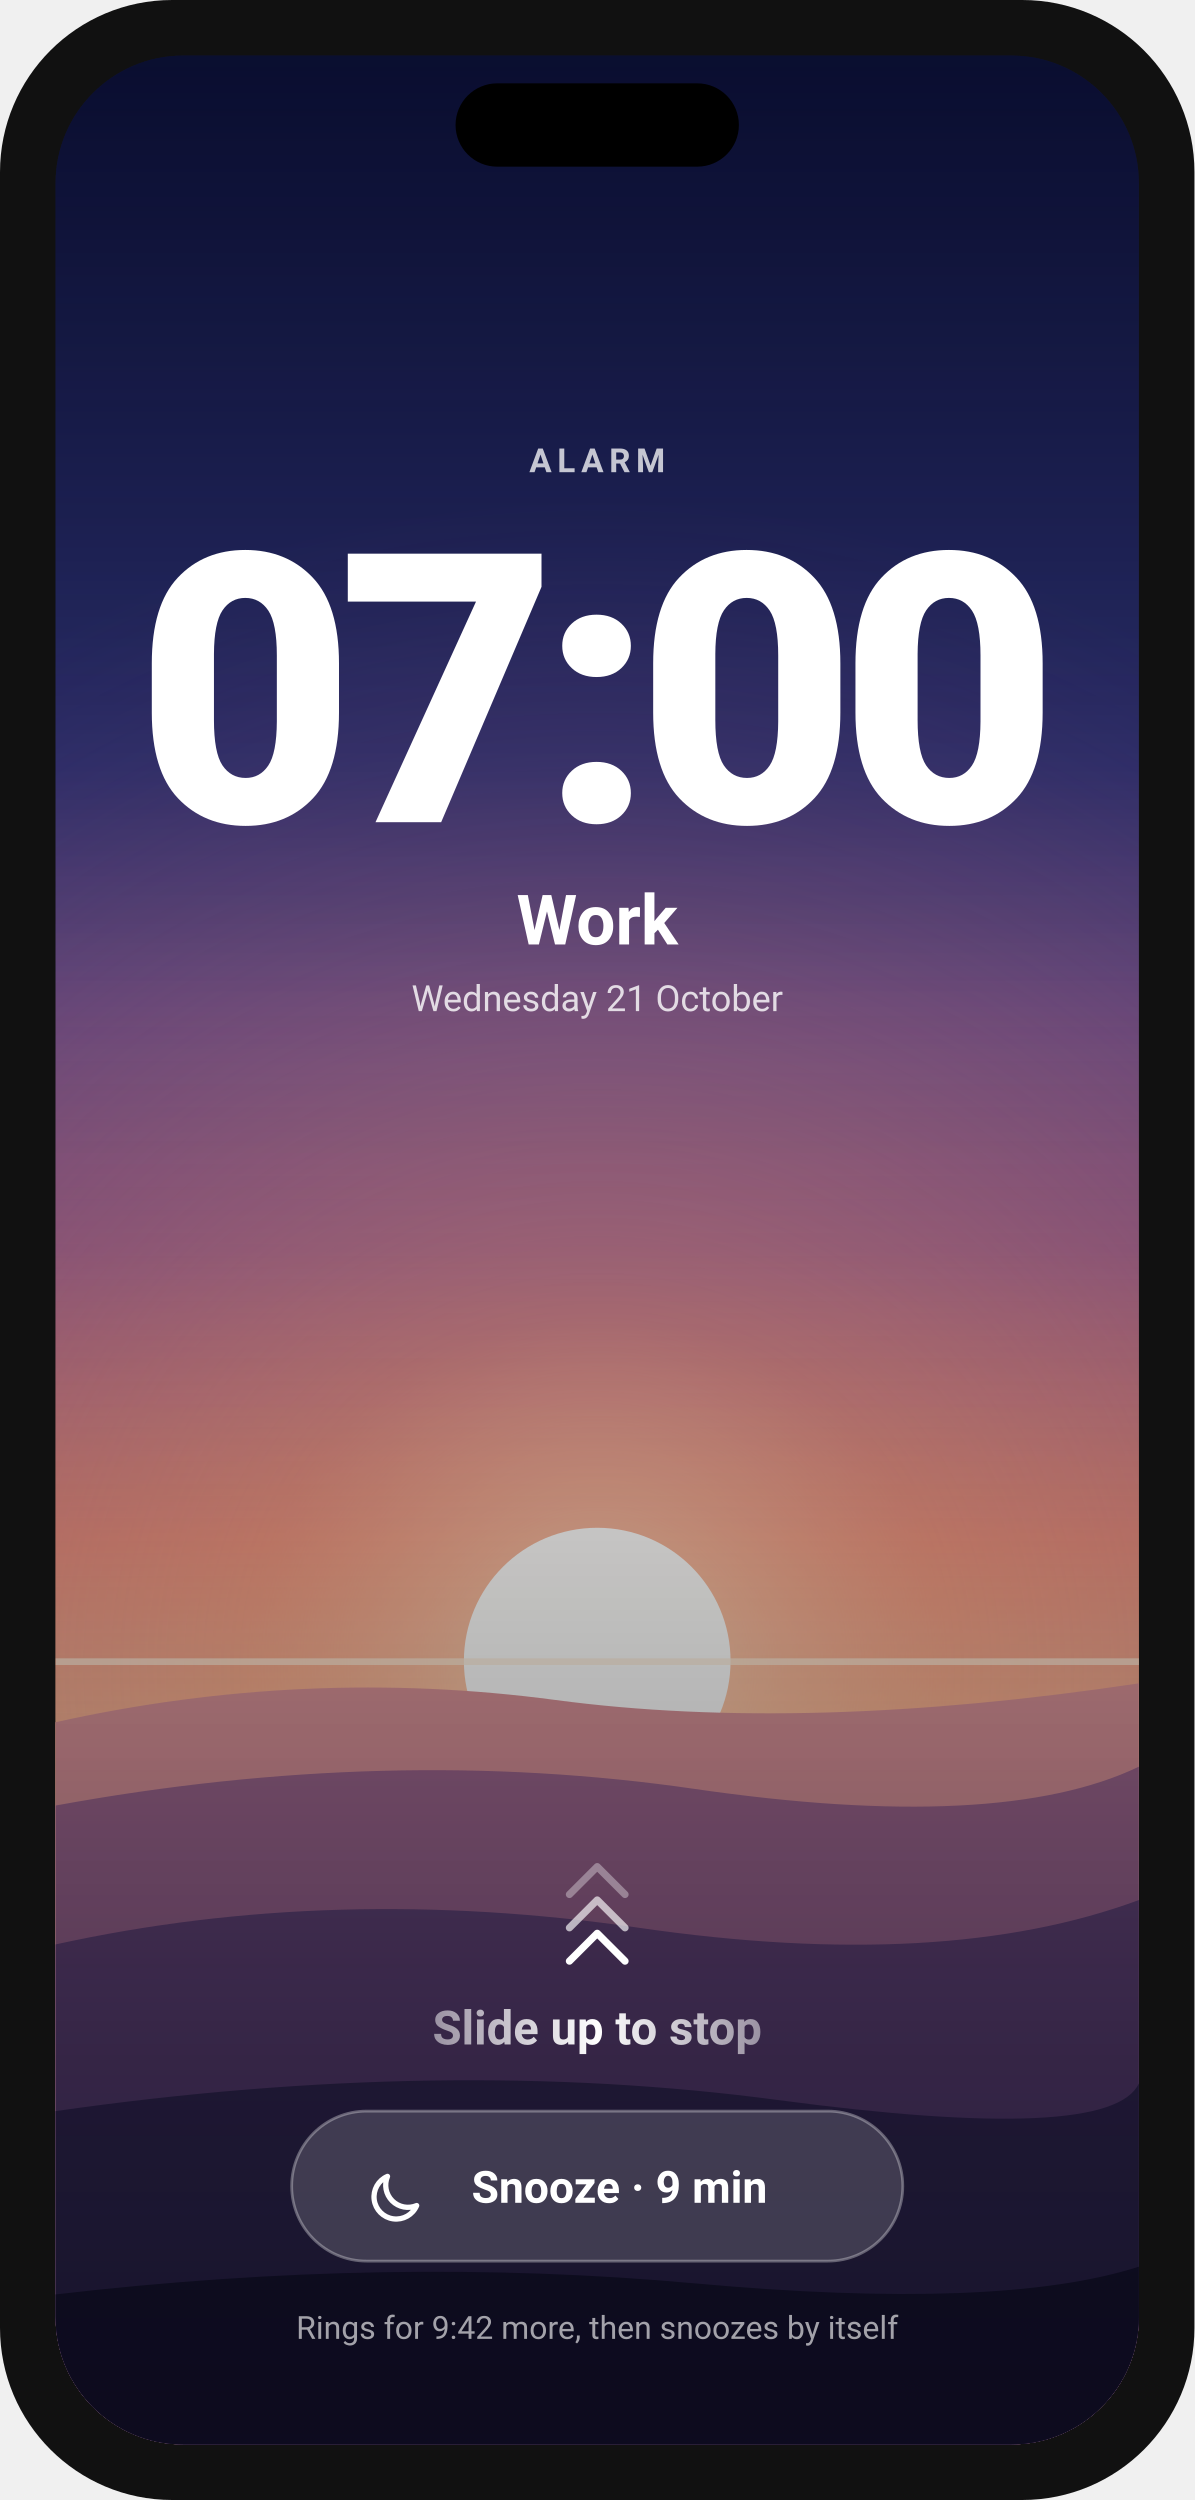
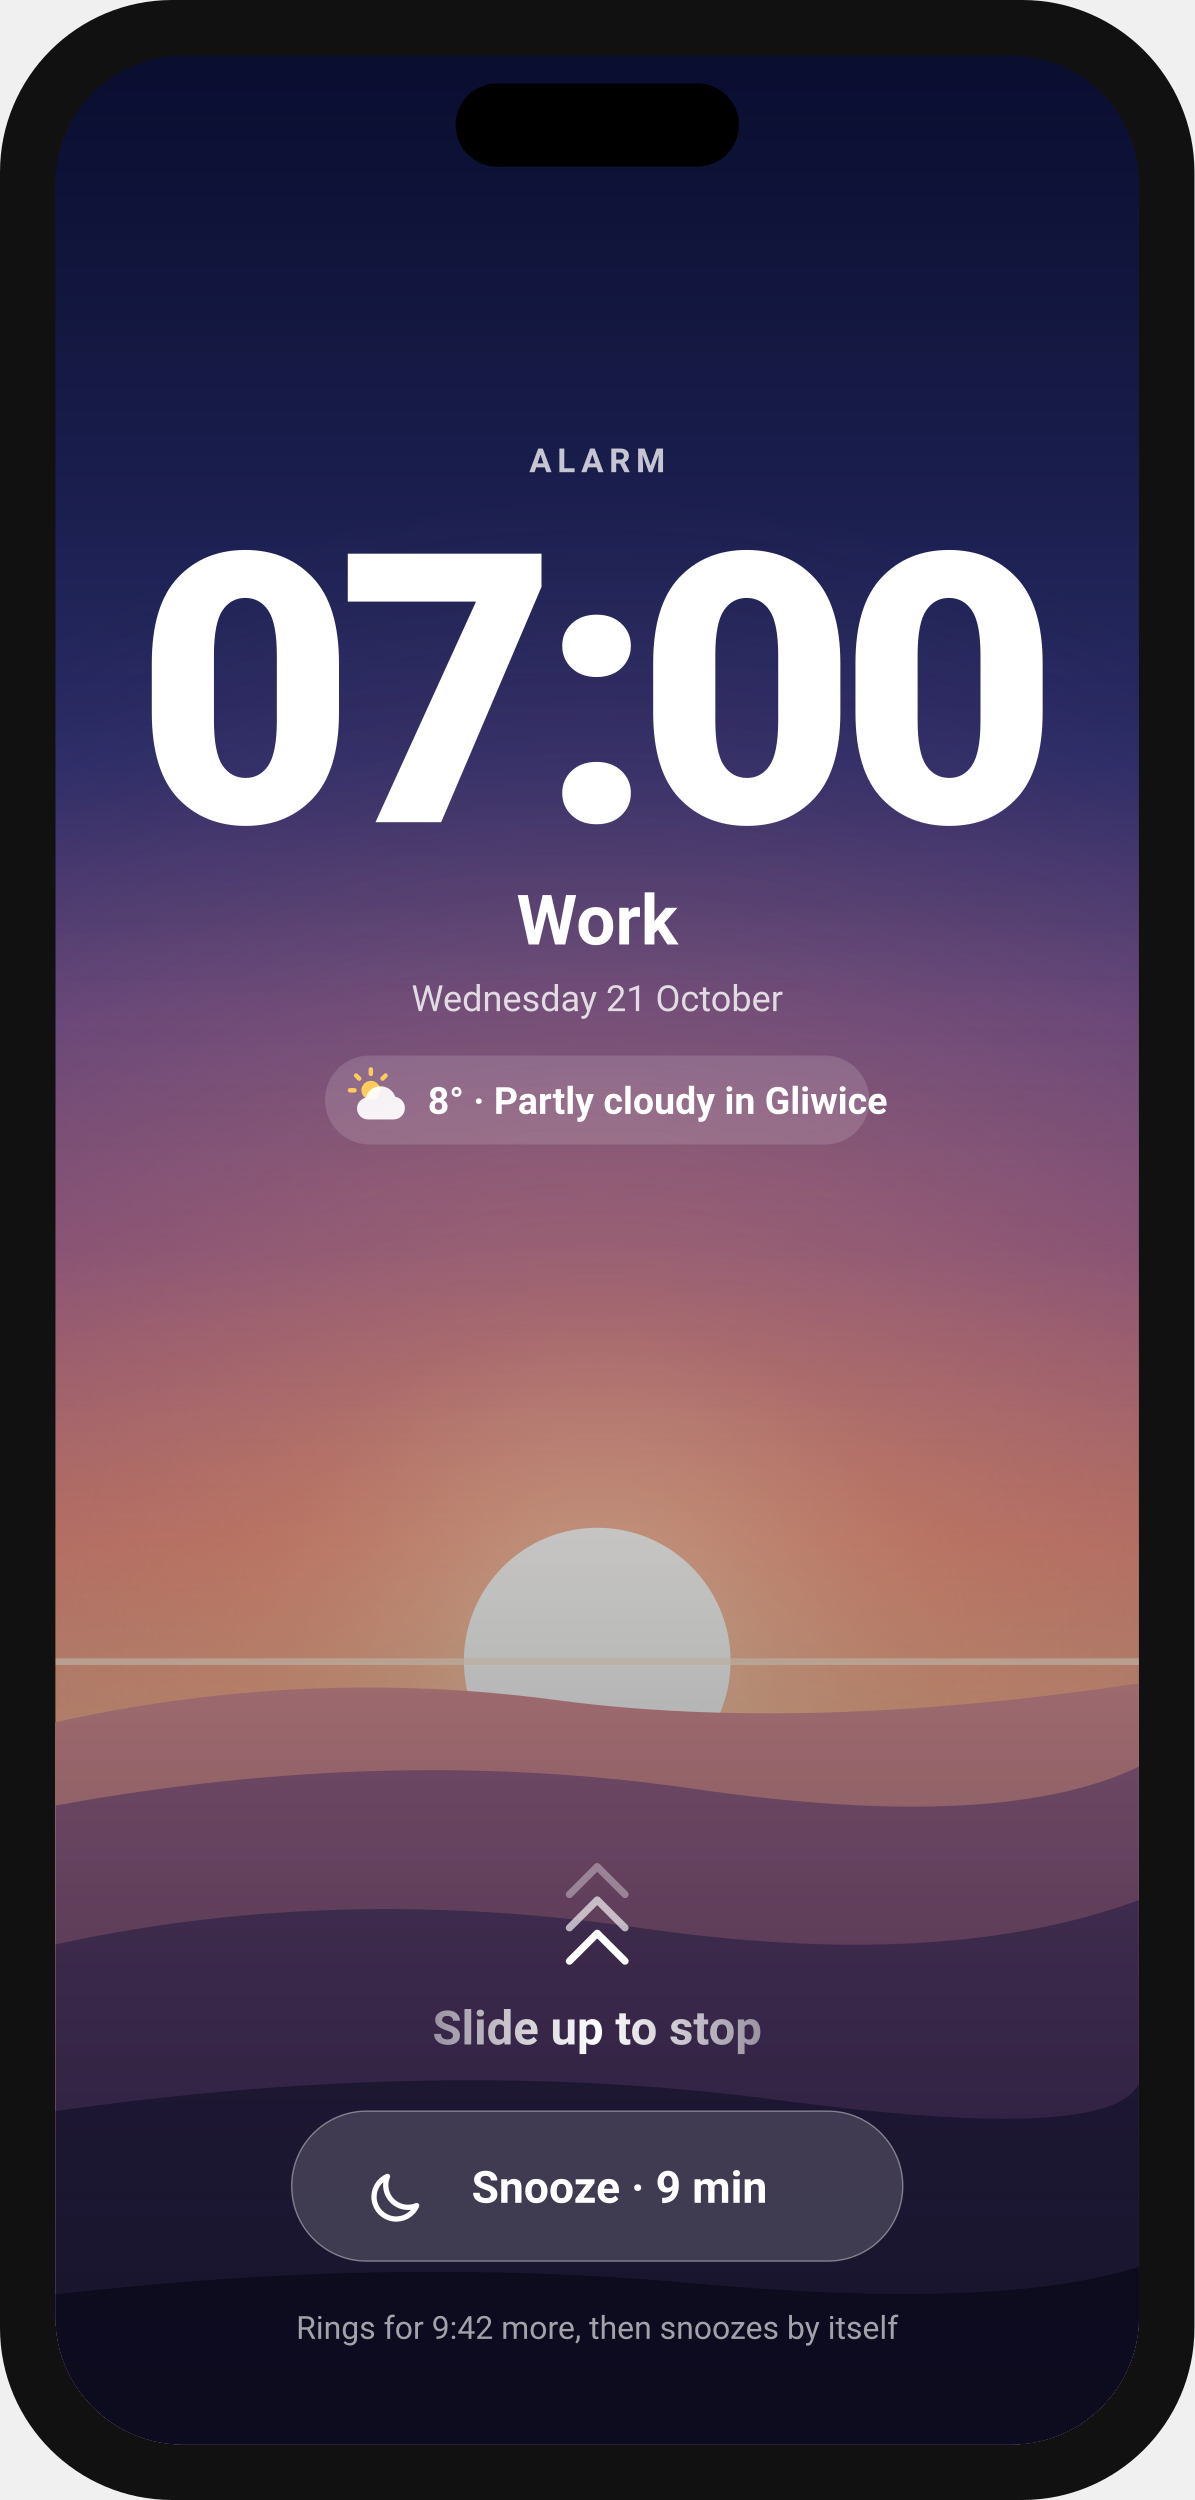
<svg xmlns="http://www.w3.org/2000/svg" viewBox="0 0 430 900" width="430" height="900" font-family="ui-rounded, 'SF Pro Rounded', -apple-system, 'Segoe UI', Roboto, Helvetica, Arial, sans-serif">
  <defs>
    <linearGradient id="sky" x1="0" y1="0" x2="0" y2="1">
      <stop offset="0" stop-color="#0d1240" />
      <stop offset=".3" stop-color="#2f3274" />
      <stop offset=".5" stop-color="#8c5582" />
      <stop offset=".62" stop-color="#e88a76" />
      <stop offset=".72" stop-color="#ffc896" />
      <stop offset="1" stop-color="#fff0d8" />
    </linearGradient>
    <radialGradient id="sun" cx=".5" cy=".5" r=".5">
      <stop offset="0" stop-color="#ffe2ba" stop-opacity=".85" />
      <stop offset=".3" stop-color="#ffa880" stop-opacity=".35" />
      <stop offset="1" stop-color="#b45a8c" stop-opacity="0" />
    </radialGradient>
    <linearGradient id="h1" x1="0" y1="0" x2="0" y2="1">
      <stop offset="0" stop-color="#d9918f" />
      <stop offset="1" stop-color="#b77587" />
    </linearGradient>
    <linearGradient id="h2" x1="0" y1="0" x2="0" y2="1">
      <stop offset="0" stop-color="#9a6283" />
      <stop offset="1" stop-color="#7c4f78" />
    </linearGradient>
    <linearGradient id="h3" x1="0" y1="0" x2="0" y2="1">
      <stop offset="0" stop-color="#5e3e6a" />
      <stop offset="1" stop-color="#46305a" />
    </linearGradient>
    <linearGradient id="shade" x1="0" y1="0" x2="0" y2="1">
      <stop offset="0" stop-color="#050819" stop-opacity=".45" />
      <stop offset=".4" stop-color="#050819" stop-opacity=".05" />
      <stop offset="1" stop-color="#050819" stop-opacity=".55" />
    </linearGradient>
    <linearGradient id="shine" x1="0" y1="0" x2="1" y2="0">
      <stop offset="0" stop-color="#fff" stop-opacity=".5" />
      <stop offset=".5" stop-color="#fff" />
      <stop offset="1" stop-color="#fff" stop-opacity=".5" />
    </linearGradient>
    <clipPath id="scr">
      <rect x="20" y="20" width="390" height="860" rx="46" />
    </clipPath>
  </defs>
  <rect width="430" height="900" rx="62" fill="#111" />
  <g clip-path="url(#scr)">
    <rect x="20" y="20" width="390" height="860" fill="url(#sky)" />
    <circle cx="215" cy="600" r="420" fill="url(#sun)" />
    <circle cx="215" cy="598" r="48" fill="#fffdf6" />
    <rect x="20" y="597" width="390" height="2.4" fill="#ffecd2" opacity=".7" />
    <path d="M20 880 V620 Q110 600 200 612 T410 606 V880Z" fill="url(#h1)" />
    <path d="M20 880 V650 Q140 628 250 644 T410 636 V880Z" fill="url(#h2)" />
    <path d="M20 880 V700 Q120 678 230 694 T410 684 V880Z" fill="url(#h3)" />
    <path d="M20 880 V760 Q160 740 280 756 T410 750 V880Z" fill="#2f2244" />
    <path d="M20 880 V826 Q140 812 250 822 T410 816 V880Z" fill="#150f24" />
    <rect x="20" y="20" width="390" height="860" fill="url(#shade)" />
    <rect x="164" y="30" width="102" height="30" rx="15" fill="#000" />
    <text x="215" y="170" font-size="12" font-weight="700" fill="#fff" fill-opacity=".75" text-anchor="middle" letter-spacing="2">ALARM</text>
    <text x="215" y="296" font-size="136" font-weight="800" fill="#fff" text-anchor="middle" letter-spacing="-6">07:00</text>
    <text x="215" y="340" font-size="25" font-weight="700" fill="#fff" text-anchor="middle">Work</text>
    <text x="215" y="364" font-size="13" fill="#fff" fill-opacity=".8" text-anchor="middle">Wednesday 21 October</text>
+     <rect x="117" y="380" width="196" height="32" rx="16" fill="#fff" fill-opacity=".14" />
+     <g transform="translate(125 384)">
+       <circle cx="8.5" cy="8.5" r="3.4" fill="#ffcc5c" />
+       <g stroke="#ffcc5c" stroke-width="1.6" stroke-linecap="round">
+         <line x1="8.5" y1="2.6" x2="8.5" y2="1" />
+         <line x1="2.6" y1="8.5" x2="1" y2="8.5" />
+         <line x1="4.3" y1="4.3" x2="3.2" y2="3.2" />
+         <line x1="12.7" y1="4.3" x2="13.8" y2="3.2" />
+       </g>
+       <path d="M7.5 19h9.2a4.1 4.1 0 0 0 .6-8.15A5.6 5.6 0 0 0 6.6 11.2 3.95 3.95 0 0 0 7.5 19z" fill="#fff" fill-opacity=".92" />
+     </g>
+     <text x="154" y="401" font-size="13.5" font-weight="650" fill="#fff">8° · Partly cloudy in Gliwice</text>
    <g fill="none" stroke="#fff" stroke-width="2.6" stroke-linecap="round" stroke-linejoin="round">
      <path d="M205 682 L215 672 L225 682" opacity=".35" />
      <path d="M205 694 L215 684 L225 694" opacity=".65" />
      <path d="M205 706 L215 696 L225 706" />
    </g>
    <text x="215" y="736" font-size="17" font-weight="700" fill="url(#shine)" text-anchor="middle">Slide up to stop</text>
-     <rect x="105" y="760" width="220" height="54" rx="27" fill="#fff" fill-opacity=".16" stroke="#fff" stroke-opacity=".32" />
+     <rect x="105" y="760" width="220" height="54" rx="27" fill="#fff" fill-opacity=".16" stroke="#fff" stroke-opacity=".4" stroke-width=".5" />
    <path d="M150 794a8 8 0 0 1-10.5-10.5a8 8 0 1 0 10.5 10.5z" fill="none" stroke="#fff" stroke-width="1.9" stroke-linejoin="round" />
    <text x="223" y="793" font-size="16" font-weight="700" fill="#fff" text-anchor="middle">Snooze · 9 min</text>
    <text x="215" y="842" font-size="11.5" fill="#fff" fill-opacity=".62" text-anchor="middle">Rings for 9:42 more, then snoozes by itself</text>
  </g>
</svg>
